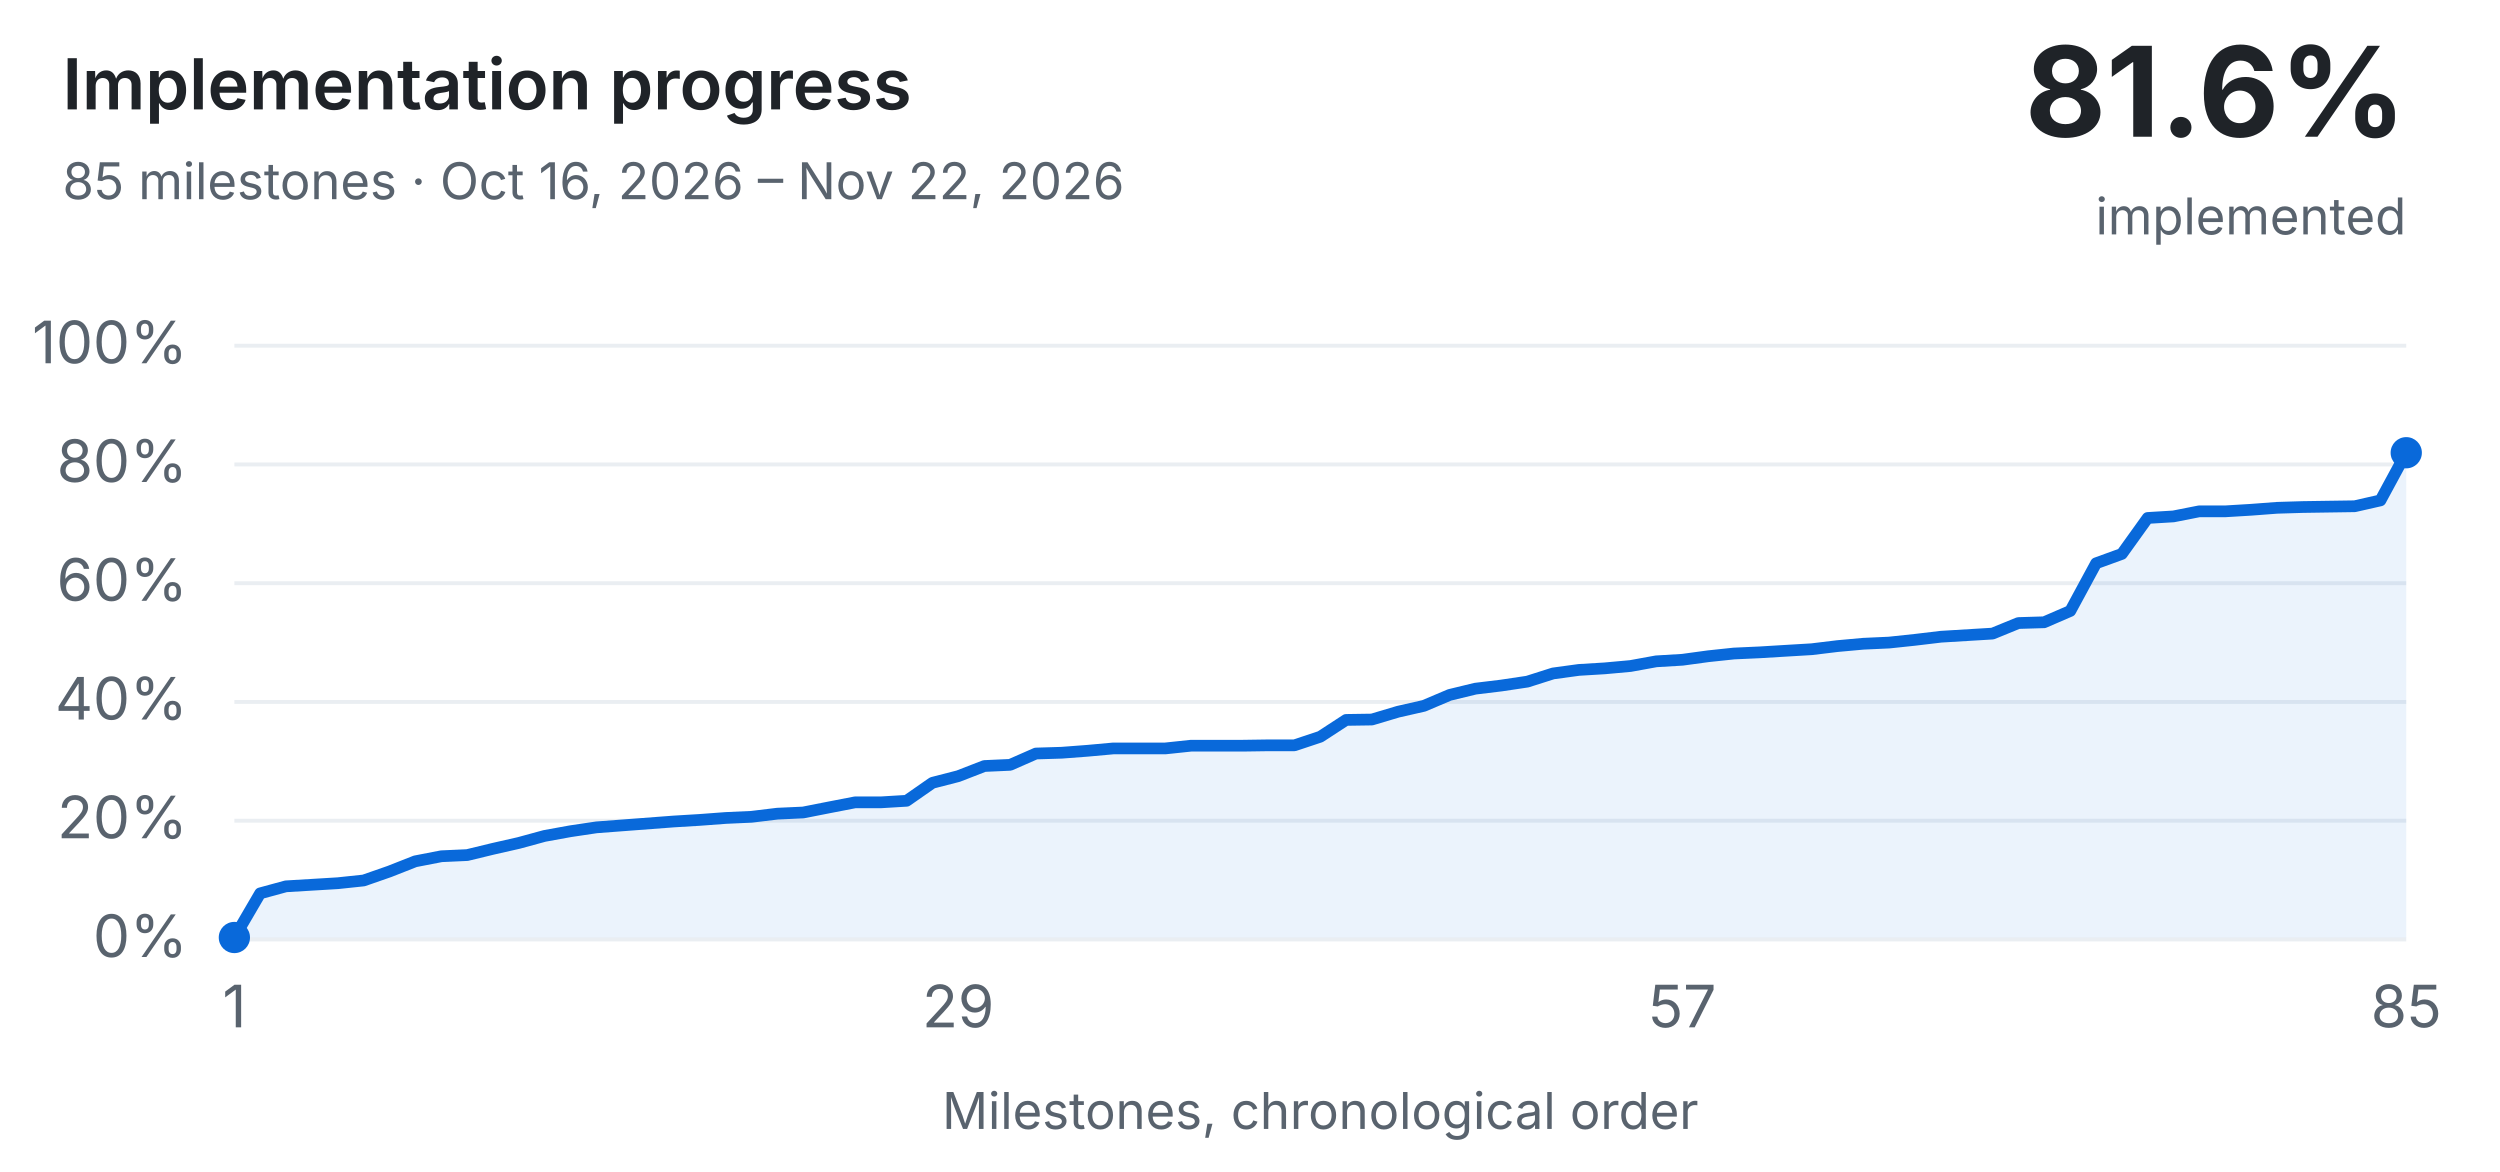
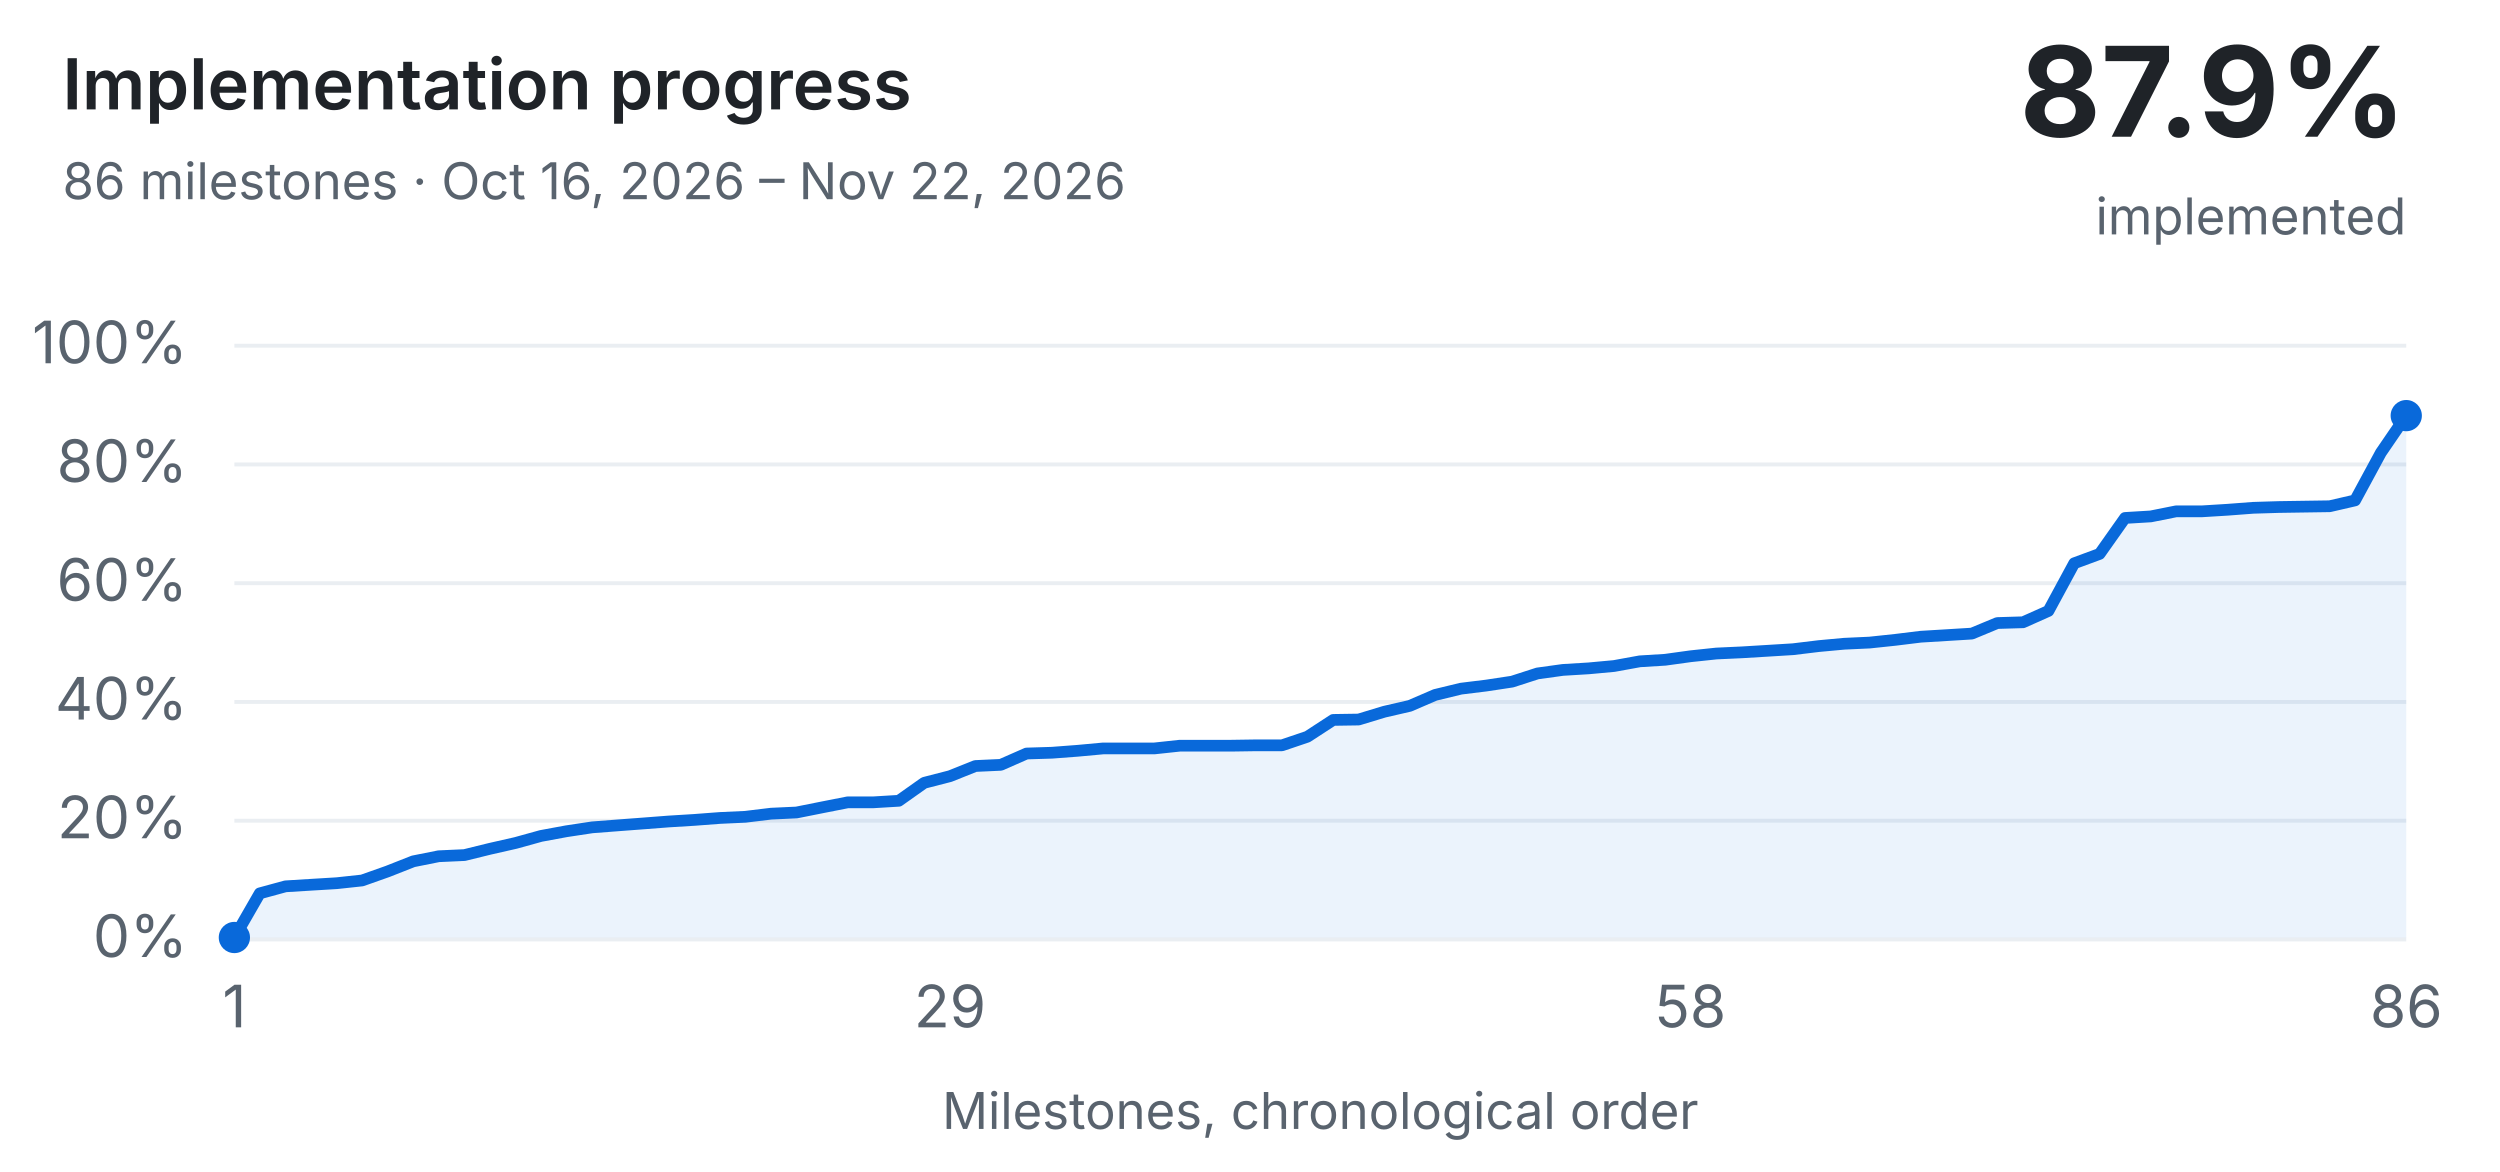
<svg xmlns="http://www.w3.org/2000/svg" width="640" height="300" viewBox="0 0 640 300" role="img" aria-labelledby="history-title history-description">
  <style>text{font:13px system-ui,-apple-system,Segoe UI,sans-serif;fill:#1f2328}.dim{fill:#59636e}.bg{fill:#eaeef2}.done{fill:#1a7f37}.part{fill:#d4a72c}.unchecked{fill:#0969da}@media (prefers-color-scheme:dark){text{fill:#e6edf3}.dim{fill:#9198a1}.bg{fill:#30363d}.done{fill:#3fb950}}</style>
  <style>
  .history-heading{font-size:18px;font-weight:600}
  .history-value{font-size:32px;font-weight:650}
  .history-axis{font-size:15px}
  .history-line{fill:none;stroke:#0969da;stroke-width:3;stroke-linecap:round;stroke-linejoin:round}
  .history-point,.history-area{fill:#0969da}
  .history-area{fill-opacity:.08}
  @media (prefers-color-scheme:dark){.history-line{stroke:#58a6ff}.history-point,.history-area{fill:#58a6ff}}
</style>
  <text class="history-heading" x="16" y="28">Implementation progress</text>
-   <text class="dim" x="16" y="51">85 milestones · Oct 16, 2026 – Nov 22, 2026</text>
-   <text class="history-value" x="616" y="35" text-anchor="end">81.6%</text>
+   <text class="dim" x="16" y="51">86 milestones · Oct 16, 2026 – Nov 22, 2026</text>
+   <text class="history-value" x="616" y="35" text-anchor="end">87.9%</text>
  <text class="dim" x="616" y="60" text-anchor="end">implemented</text>
  <rect class="bg" x="60" y="240.0" width="556" height="1" />
  <text class="dim history-axis" x="48" y="245.0" text-anchor="end">0%</text>
  <rect class="bg" x="60" y="209.6" width="556" height="1" />
  <text class="dim history-axis" x="48" y="214.6" text-anchor="end">20%</text>
  <rect class="bg" x="60" y="179.2" width="556" height="1" />
  <text class="dim history-axis" x="48" y="184.2" text-anchor="end">40%</text>
  <rect class="bg" x="60" y="148.8" width="556" height="1" />
  <text class="dim history-axis" x="48" y="153.8" text-anchor="end">60%</text>
  <rect class="bg" x="60" y="118.4" width="556" height="1" />
  <text class="dim history-axis" x="48" y="123.4" text-anchor="end">80%</text>
  <rect class="bg" x="60" y="88.0" width="556" height="1" />
  <text class="dim history-axis" x="48" y="93.0" text-anchor="end">100%</text>
-   <polygon class="history-area" points="60.0,240 60.0,240.0 66.6,228.7 73.2,226.9 79.9,226.5 86.5,226.1 93.1,225.4 99.7,223.1 106.3,220.5 113.0,219.2 119.6,218.9 126.2,217.3 132.8,215.8 139.4,214.0 146.0,212.8 152.7,211.8 159.3,211.3 165.9,210.8 172.5,210.3 179.1,209.9 185.8,209.4 192.4,209.1 199.0,208.3 205.6,208.0 212.2,206.7 218.9,205.4 225.5,205.4 232.1,205.0 238.7,200.4 245.3,198.7 252.0,196.1 258.6,195.8 265.2,192.9 271.8,192.7 278.4,192.2 285.0,191.6 291.7,191.6 298.3,191.6 304.9,190.9 311.5,190.9 318.1,190.9 324.8,190.8 331.4,190.8 338.0,188.6 344.6,184.3 351.2,184.2 357.9,182.2 364.5,180.7 371.1,177.9 377.7,176.3 384.3,175.5 391.0,174.5 397.6,172.4 404.2,171.5 410.8,171.1 417.4,170.5 424.0,169.3 430.7,168.9 437.3,168.0 443.9,167.3 450.5,167.0 457.1,166.6 463.8,166.2 470.4,165.4 477.0,164.8 483.6,164.5 490.2,163.8 496.9,163.0 503.5,162.6 510.1,162.2 516.7,159.5 523.3,159.3 530.0,156.4 536.6,144.2 543.2,141.8 549.8,132.6 556.4,132.2 563.0,130.9 569.7,130.9 576.3,130.5 582.9,130.0 589.5,129.8 596.1,129.7 602.8,129.6 609.4,128.1 616.0,115.9 616.0,240" />
-   <polyline class="history-line" points="60.0,240.0 66.6,228.7 73.2,226.9 79.9,226.5 86.5,226.1 93.1,225.4 99.7,223.1 106.3,220.5 113.0,219.2 119.6,218.9 126.2,217.3 132.8,215.8 139.4,214.0 146.0,212.8 152.7,211.8 159.3,211.3 165.9,210.8 172.5,210.3 179.1,209.9 185.8,209.4 192.4,209.1 199.0,208.3 205.6,208.0 212.2,206.7 218.9,205.4 225.5,205.4 232.1,205.0 238.7,200.4 245.3,198.7 252.0,196.1 258.6,195.8 265.2,192.9 271.8,192.7 278.4,192.2 285.0,191.6 291.7,191.6 298.3,191.6 304.9,190.9 311.5,190.9 318.1,190.9 324.8,190.8 331.4,190.8 338.0,188.6 344.6,184.3 351.2,184.2 357.9,182.2 364.5,180.7 371.1,177.9 377.7,176.3 384.3,175.5 391.0,174.5 397.6,172.4 404.2,171.5 410.8,171.1 417.4,170.5 424.0,169.3 430.7,168.9 437.3,168.0 443.9,167.3 450.5,167.0 457.1,166.6 463.8,166.2 470.4,165.4 477.0,164.8 483.6,164.5 490.2,163.8 496.9,163.0 503.5,162.6 510.1,162.2 516.7,159.5 523.3,159.3 530.0,156.4 536.6,144.2 543.2,141.8 549.8,132.6 556.4,132.2 563.0,130.9 569.7,130.9 576.3,130.5 582.9,130.0 589.5,129.8 596.1,129.7 602.8,129.6 609.4,128.1 616.0,115.9" />
+   <polygon class="history-area" points="60.0,240 60.0,240.0 66.5,228.7 73.1,226.9 79.6,226.5 86.2,226.1 92.7,225.4 99.2,223.1 105.8,220.5 112.3,219.2 118.9,218.9 125.4,217.3 132.0,215.8 138.5,214.0 145.0,212.8 151.6,211.8 158.1,211.3 164.7,210.8 171.2,210.3 177.7,209.9 184.3,209.4 190.8,209.1 197.4,208.3 203.9,208.0 210.4,206.7 217.0,205.4 223.5,205.4 230.1,205.0 236.6,200.4 243.2,198.7 249.7,196.1 256.2,195.8 262.8,192.9 269.3,192.7 275.9,192.2 282.4,191.6 288.9,191.6 295.5,191.6 302.0,190.9 308.6,190.9 315.1,190.9 321.6,190.8 328.2,190.8 334.7,188.6 341.3,184.3 347.8,184.2 354.4,182.2 360.9,180.7 367.4,177.9 374.0,176.3 380.5,175.5 387.1,174.5 393.6,172.4 400.1,171.5 406.7,171.1 413.2,170.5 419.8,169.3 426.3,168.9 432.8,168.0 439.4,167.3 445.9,167.0 452.5,166.6 459.0,166.2 465.6,165.4 472.1,164.8 478.6,164.5 485.2,163.8 491.7,163.0 498.3,162.6 504.8,162.2 511.3,159.5 517.9,159.3 524.4,156.4 531.0,144.2 537.5,141.8 544.0,132.6 550.6,132.2 557.1,130.9 563.7,130.9 570.2,130.5 576.8,130.0 583.3,129.8 589.8,129.7 596.4,129.6 602.9,128.1 609.5,115.9 616.0,106.4 616.0,240" />
+   <polyline class="history-line" points="60.0,240.0 66.5,228.7 73.1,226.9 79.6,226.5 86.2,226.1 92.7,225.4 99.2,223.1 105.8,220.5 112.3,219.2 118.9,218.9 125.4,217.3 132.0,215.8 138.5,214.0 145.0,212.8 151.6,211.8 158.1,211.3 164.7,210.8 171.2,210.3 177.7,209.9 184.3,209.4 190.8,209.1 197.4,208.3 203.9,208.0 210.4,206.7 217.0,205.4 223.5,205.4 230.1,205.0 236.6,200.4 243.2,198.7 249.7,196.1 256.2,195.8 262.8,192.9 269.3,192.7 275.9,192.2 282.4,191.6 288.9,191.6 295.5,191.6 302.0,190.9 308.6,190.9 315.1,190.9 321.6,190.8 328.2,190.8 334.7,188.6 341.3,184.3 347.8,184.2 354.4,182.2 360.9,180.7 367.4,177.9 374.0,176.3 380.5,175.5 387.1,174.5 393.6,172.4 400.1,171.5 406.7,171.1 413.2,170.5 419.8,169.3 426.3,168.9 432.8,168.0 439.4,167.3 445.9,167.0 452.5,166.6 459.0,166.2 465.6,165.4 472.1,164.8 478.6,164.5 485.2,163.8 491.7,163.0 498.3,162.6 504.8,162.2 511.3,159.5 517.9,159.3 524.4,156.4 531.0,144.2 537.5,141.8 544.0,132.6 550.6,132.2 557.1,130.9 563.7,130.9 570.2,130.5 576.8,130.0 583.3,129.8 589.8,129.7 596.4,129.6 602.9,128.1 609.5,115.9 616.0,106.4" />
  <circle class="history-point" cx="60.0" cy="240.0" r="4" />
-   <circle fill="transparent" cx="66.6" cy="228.7" r="3" />
-   <circle fill="transparent" cx="73.2" cy="226.9" r="3" />
-   <circle fill="transparent" cx="79.9" cy="226.5" r="3" />
-   <circle fill="transparent" cx="86.5" cy="226.1" r="3" />
-   <circle fill="transparent" cx="93.1" cy="225.4" r="3" />
-   <circle fill="transparent" cx="99.7" cy="223.1" r="3" />
-   <circle fill="transparent" cx="106.3" cy="220.5" r="3" />
-   <circle fill="transparent" cx="113.0" cy="219.2" r="3" />
-   <circle fill="transparent" cx="119.6" cy="218.9" r="3" />
-   <circle fill="transparent" cx="126.2" cy="217.3" r="3" />
-   <circle fill="transparent" cx="132.8" cy="215.8" r="3" />
-   <circle fill="transparent" cx="139.4" cy="214.0" r="3" />
-   <circle fill="transparent" cx="146.0" cy="212.8" r="3" />
-   <circle fill="transparent" cx="152.7" cy="211.8" r="3" />
-   <circle fill="transparent" cx="159.3" cy="211.3" r="3" />
-   <circle fill="transparent" cx="165.9" cy="210.8" r="3" />
-   <circle fill="transparent" cx="172.5" cy="210.3" r="3" />
-   <circle fill="transparent" cx="179.1" cy="209.9" r="3" />
-   <circle fill="transparent" cx="185.8" cy="209.4" r="3" />
-   <circle fill="transparent" cx="192.4" cy="209.1" r="3" />
-   <circle fill="transparent" cx="199.0" cy="208.3" r="3" />
-   <circle fill="transparent" cx="205.6" cy="208.0" r="3" />
-   <circle fill="transparent" cx="212.2" cy="206.7" r="3" />
-   <circle fill="transparent" cx="218.9" cy="205.4" r="3" />
-   <circle fill="transparent" cx="225.5" cy="205.4" r="3" />
-   <circle fill="transparent" cx="232.1" cy="205.0" r="3" />
-   <circle fill="transparent" cx="238.7" cy="200.4" r="3" />
-   <circle fill="transparent" cx="245.3" cy="198.7" r="3" />
-   <circle fill="transparent" cx="252.0" cy="196.1" r="3" />
-   <circle fill="transparent" cx="258.6" cy="195.8" r="3" />
-   <circle fill="transparent" cx="265.2" cy="192.9" r="3" />
-   <circle fill="transparent" cx="271.8" cy="192.7" r="3" />
-   <circle fill="transparent" cx="278.4" cy="192.2" r="3" />
-   <circle fill="transparent" cx="285.0" cy="191.6" r="3" />
-   <circle fill="transparent" cx="291.7" cy="191.6" r="3" />
-   <circle fill="transparent" cx="298.3" cy="191.6" r="3" />
-   <circle fill="transparent" cx="304.9" cy="190.9" r="3" />
-   <circle fill="transparent" cx="311.5" cy="190.9" r="3" />
-   <circle fill="transparent" cx="318.1" cy="190.9" r="3" />
-   <circle fill="transparent" cx="324.8" cy="190.8" r="3" />
-   <circle fill="transparent" cx="331.4" cy="190.8" r="3" />
-   <circle fill="transparent" cx="338.0" cy="188.6" r="3" />
-   <circle fill="transparent" cx="344.6" cy="184.3" r="3" />
-   <circle fill="transparent" cx="351.2" cy="184.2" r="3" />
-   <circle fill="transparent" cx="357.9" cy="182.2" r="3" />
-   <circle fill="transparent" cx="364.5" cy="180.7" r="3" />
-   <circle fill="transparent" cx="371.1" cy="177.9" r="3" />
-   <circle fill="transparent" cx="377.7" cy="176.3" r="3" />
-   <circle fill="transparent" cx="384.3" cy="175.5" r="3" />
-   <circle fill="transparent" cx="391.0" cy="174.5" r="3" />
-   <circle fill="transparent" cx="397.6" cy="172.4" r="3" />
-   <circle fill="transparent" cx="404.2" cy="171.5" r="3" />
-   <circle fill="transparent" cx="410.8" cy="171.1" r="3" />
-   <circle fill="transparent" cx="417.4" cy="170.5" r="3" />
-   <circle fill="transparent" cx="424.0" cy="169.3" r="3" />
-   <circle fill="transparent" cx="430.7" cy="168.9" r="3" />
-   <circle fill="transparent" cx="437.3" cy="168.0" r="3" />
-   <circle fill="transparent" cx="443.9" cy="167.3" r="3" />
-   <circle fill="transparent" cx="450.5" cy="167.0" r="3" />
-   <circle fill="transparent" cx="457.1" cy="166.6" r="3" />
-   <circle fill="transparent" cx="463.8" cy="166.2" r="3" />
-   <circle fill="transparent" cx="470.4" cy="165.4" r="3" />
-   <circle fill="transparent" cx="477.0" cy="164.8" r="3" />
-   <circle fill="transparent" cx="483.6" cy="164.5" r="3" />
-   <circle fill="transparent" cx="490.2" cy="163.8" r="3" />
-   <circle fill="transparent" cx="496.9" cy="163.0" r="3" />
-   <circle fill="transparent" cx="503.5" cy="162.6" r="3" />
-   <circle fill="transparent" cx="510.1" cy="162.2" r="3" />
-   <circle fill="transparent" cx="516.7" cy="159.5" r="3" />
-   <circle fill="transparent" cx="523.3" cy="159.3" r="3" />
-   <circle fill="transparent" cx="530.0" cy="156.4" r="3" />
-   <circle fill="transparent" cx="536.6" cy="144.2" r="3" />
-   <circle fill="transparent" cx="543.2" cy="141.8" r="3" />
-   <circle fill="transparent" cx="549.8" cy="132.6" r="3" />
-   <circle fill="transparent" cx="556.4" cy="132.2" r="3" />
-   <circle fill="transparent" cx="563.0" cy="130.9" r="3" />
-   <circle fill="transparent" cx="569.7" cy="130.9" r="3" />
-   <circle fill="transparent" cx="576.3" cy="130.5" r="3" />
-   <circle fill="transparent" cx="582.9" cy="130.0" r="3" />
-   <circle fill="transparent" cx="589.5" cy="129.8" r="3" />
-   <circle fill="transparent" cx="596.1" cy="129.7" r="3" />
-   <circle fill="transparent" cx="602.8" cy="129.6" r="3" />
-   <circle fill="transparent" cx="609.4" cy="128.1" r="3" />
-   <circle class="history-point" cx="616.0" cy="115.9" r="4" />
+   <circle fill="transparent" cx="66.5" cy="228.7" r="3" />
+   <circle fill="transparent" cx="73.1" cy="226.9" r="3" />
+   <circle fill="transparent" cx="79.6" cy="226.5" r="3" />
+   <circle fill="transparent" cx="86.2" cy="226.1" r="3" />
+   <circle fill="transparent" cx="92.7" cy="225.4" r="3" />
+   <circle fill="transparent" cx="99.2" cy="223.1" r="3" />
+   <circle fill="transparent" cx="105.8" cy="220.5" r="3" />
+   <circle fill="transparent" cx="112.3" cy="219.2" r="3" />
+   <circle fill="transparent" cx="118.9" cy="218.9" r="3" />
+   <circle fill="transparent" cx="125.4" cy="217.3" r="3" />
+   <circle fill="transparent" cx="132.0" cy="215.8" r="3" />
+   <circle fill="transparent" cx="138.5" cy="214.0" r="3" />
+   <circle fill="transparent" cx="145.0" cy="212.8" r="3" />
+   <circle fill="transparent" cx="151.6" cy="211.8" r="3" />
+   <circle fill="transparent" cx="158.1" cy="211.3" r="3" />
+   <circle fill="transparent" cx="164.7" cy="210.8" r="3" />
+   <circle fill="transparent" cx="171.2" cy="210.3" r="3" />
+   <circle fill="transparent" cx="177.7" cy="209.9" r="3" />
+   <circle fill="transparent" cx="184.3" cy="209.4" r="3" />
+   <circle fill="transparent" cx="190.8" cy="209.1" r="3" />
+   <circle fill="transparent" cx="197.4" cy="208.3" r="3" />
+   <circle fill="transparent" cx="203.9" cy="208.0" r="3" />
+   <circle fill="transparent" cx="210.4" cy="206.7" r="3" />
+   <circle fill="transparent" cx="217.0" cy="205.4" r="3" />
+   <circle fill="transparent" cx="223.5" cy="205.4" r="3" />
+   <circle fill="transparent" cx="230.1" cy="205.0" r="3" />
+   <circle fill="transparent" cx="236.6" cy="200.4" r="3" />
+   <circle fill="transparent" cx="243.2" cy="198.7" r="3" />
+   <circle fill="transparent" cx="249.7" cy="196.1" r="3" />
+   <circle fill="transparent" cx="256.2" cy="195.8" r="3" />
+   <circle fill="transparent" cx="262.8" cy="192.9" r="3" />
+   <circle fill="transparent" cx="269.3" cy="192.7" r="3" />
+   <circle fill="transparent" cx="275.9" cy="192.2" r="3" />
+   <circle fill="transparent" cx="282.4" cy="191.6" r="3" />
+   <circle fill="transparent" cx="288.9" cy="191.6" r="3" />
+   <circle fill="transparent" cx="295.5" cy="191.6" r="3" />
+   <circle fill="transparent" cx="302.0" cy="190.9" r="3" />
+   <circle fill="transparent" cx="308.6" cy="190.9" r="3" />
+   <circle fill="transparent" cx="315.1" cy="190.9" r="3" />
+   <circle fill="transparent" cx="321.6" cy="190.8" r="3" />
+   <circle fill="transparent" cx="328.2" cy="190.8" r="3" />
+   <circle fill="transparent" cx="334.7" cy="188.6" r="3" />
+   <circle fill="transparent" cx="341.3" cy="184.3" r="3" />
+   <circle fill="transparent" cx="347.8" cy="184.2" r="3" />
+   <circle fill="transparent" cx="354.4" cy="182.2" r="3" />
+   <circle fill="transparent" cx="360.9" cy="180.7" r="3" />
+   <circle fill="transparent" cx="367.4" cy="177.9" r="3" />
+   <circle fill="transparent" cx="374.0" cy="176.3" r="3" />
+   <circle fill="transparent" cx="380.5" cy="175.5" r="3" />
+   <circle fill="transparent" cx="387.1" cy="174.5" r="3" />
+   <circle fill="transparent" cx="393.6" cy="172.4" r="3" />
+   <circle fill="transparent" cx="400.1" cy="171.5" r="3" />
+   <circle fill="transparent" cx="406.7" cy="171.1" r="3" />
+   <circle fill="transparent" cx="413.2" cy="170.5" r="3" />
+   <circle fill="transparent" cx="419.8" cy="169.3" r="3" />
+   <circle fill="transparent" cx="426.3" cy="168.9" r="3" />
+   <circle fill="transparent" cx="432.8" cy="168.0" r="3" />
+   <circle fill="transparent" cx="439.4" cy="167.3" r="3" />
+   <circle fill="transparent" cx="445.9" cy="167.0" r="3" />
+   <circle fill="transparent" cx="452.5" cy="166.6" r="3" />
+   <circle fill="transparent" cx="459.0" cy="166.2" r="3" />
+   <circle fill="transparent" cx="465.6" cy="165.4" r="3" />
+   <circle fill="transparent" cx="472.1" cy="164.8" r="3" />
+   <circle fill="transparent" cx="478.6" cy="164.5" r="3" />
+   <circle fill="transparent" cx="485.2" cy="163.8" r="3" />
+   <circle fill="transparent" cx="491.7" cy="163.0" r="3" />
+   <circle fill="transparent" cx="498.3" cy="162.6" r="3" />
+   <circle fill="transparent" cx="504.8" cy="162.2" r="3" />
+   <circle fill="transparent" cx="511.3" cy="159.5" r="3" />
+   <circle fill="transparent" cx="517.9" cy="159.3" r="3" />
+   <circle fill="transparent" cx="524.4" cy="156.4" r="3" />
+   <circle fill="transparent" cx="531.0" cy="144.2" r="3" />
+   <circle fill="transparent" cx="537.5" cy="141.8" r="3" />
+   <circle fill="transparent" cx="544.0" cy="132.6" r="3" />
+   <circle fill="transparent" cx="550.6" cy="132.2" r="3" />
+   <circle fill="transparent" cx="557.1" cy="130.9" r="3" />
+   <circle fill="transparent" cx="563.7" cy="130.9" r="3" />
+   <circle fill="transparent" cx="570.2" cy="130.5" r="3" />
+   <circle fill="transparent" cx="576.8" cy="130.0" r="3" />
+   <circle fill="transparent" cx="583.3" cy="129.8" r="3" />
+   <circle fill="transparent" cx="589.8" cy="129.7" r="3" />
+   <circle fill="transparent" cx="596.4" cy="129.6" r="3" />
+   <circle fill="transparent" cx="602.9" cy="128.1" r="3" />
+   <circle fill="transparent" cx="609.5" cy="115.9" r="3" />
+   <circle class="history-point" cx="616.0" cy="106.4" r="4" />
  <text class="dim history-axis" x="60.0" y="263" text-anchor="middle">1</text>
-   <text class="dim history-axis" x="245.3" y="263" text-anchor="middle">29</text>
-   <text class="dim history-axis" x="430.7" y="263" text-anchor="middle">57</text>
-   <text class="dim history-axis" x="616.0" y="263" text-anchor="middle">85</text>
+   <text class="dim history-axis" x="243.2" y="263" text-anchor="middle">29</text>
+   <text class="dim history-axis" x="432.8" y="263" text-anchor="middle">58</text>
+   <text class="dim history-axis" x="616.0" y="263" text-anchor="middle">86</text>
  <text class="dim" x="338" y="289" text-anchor="middle">Milestones, chronological order</text>
</svg>
